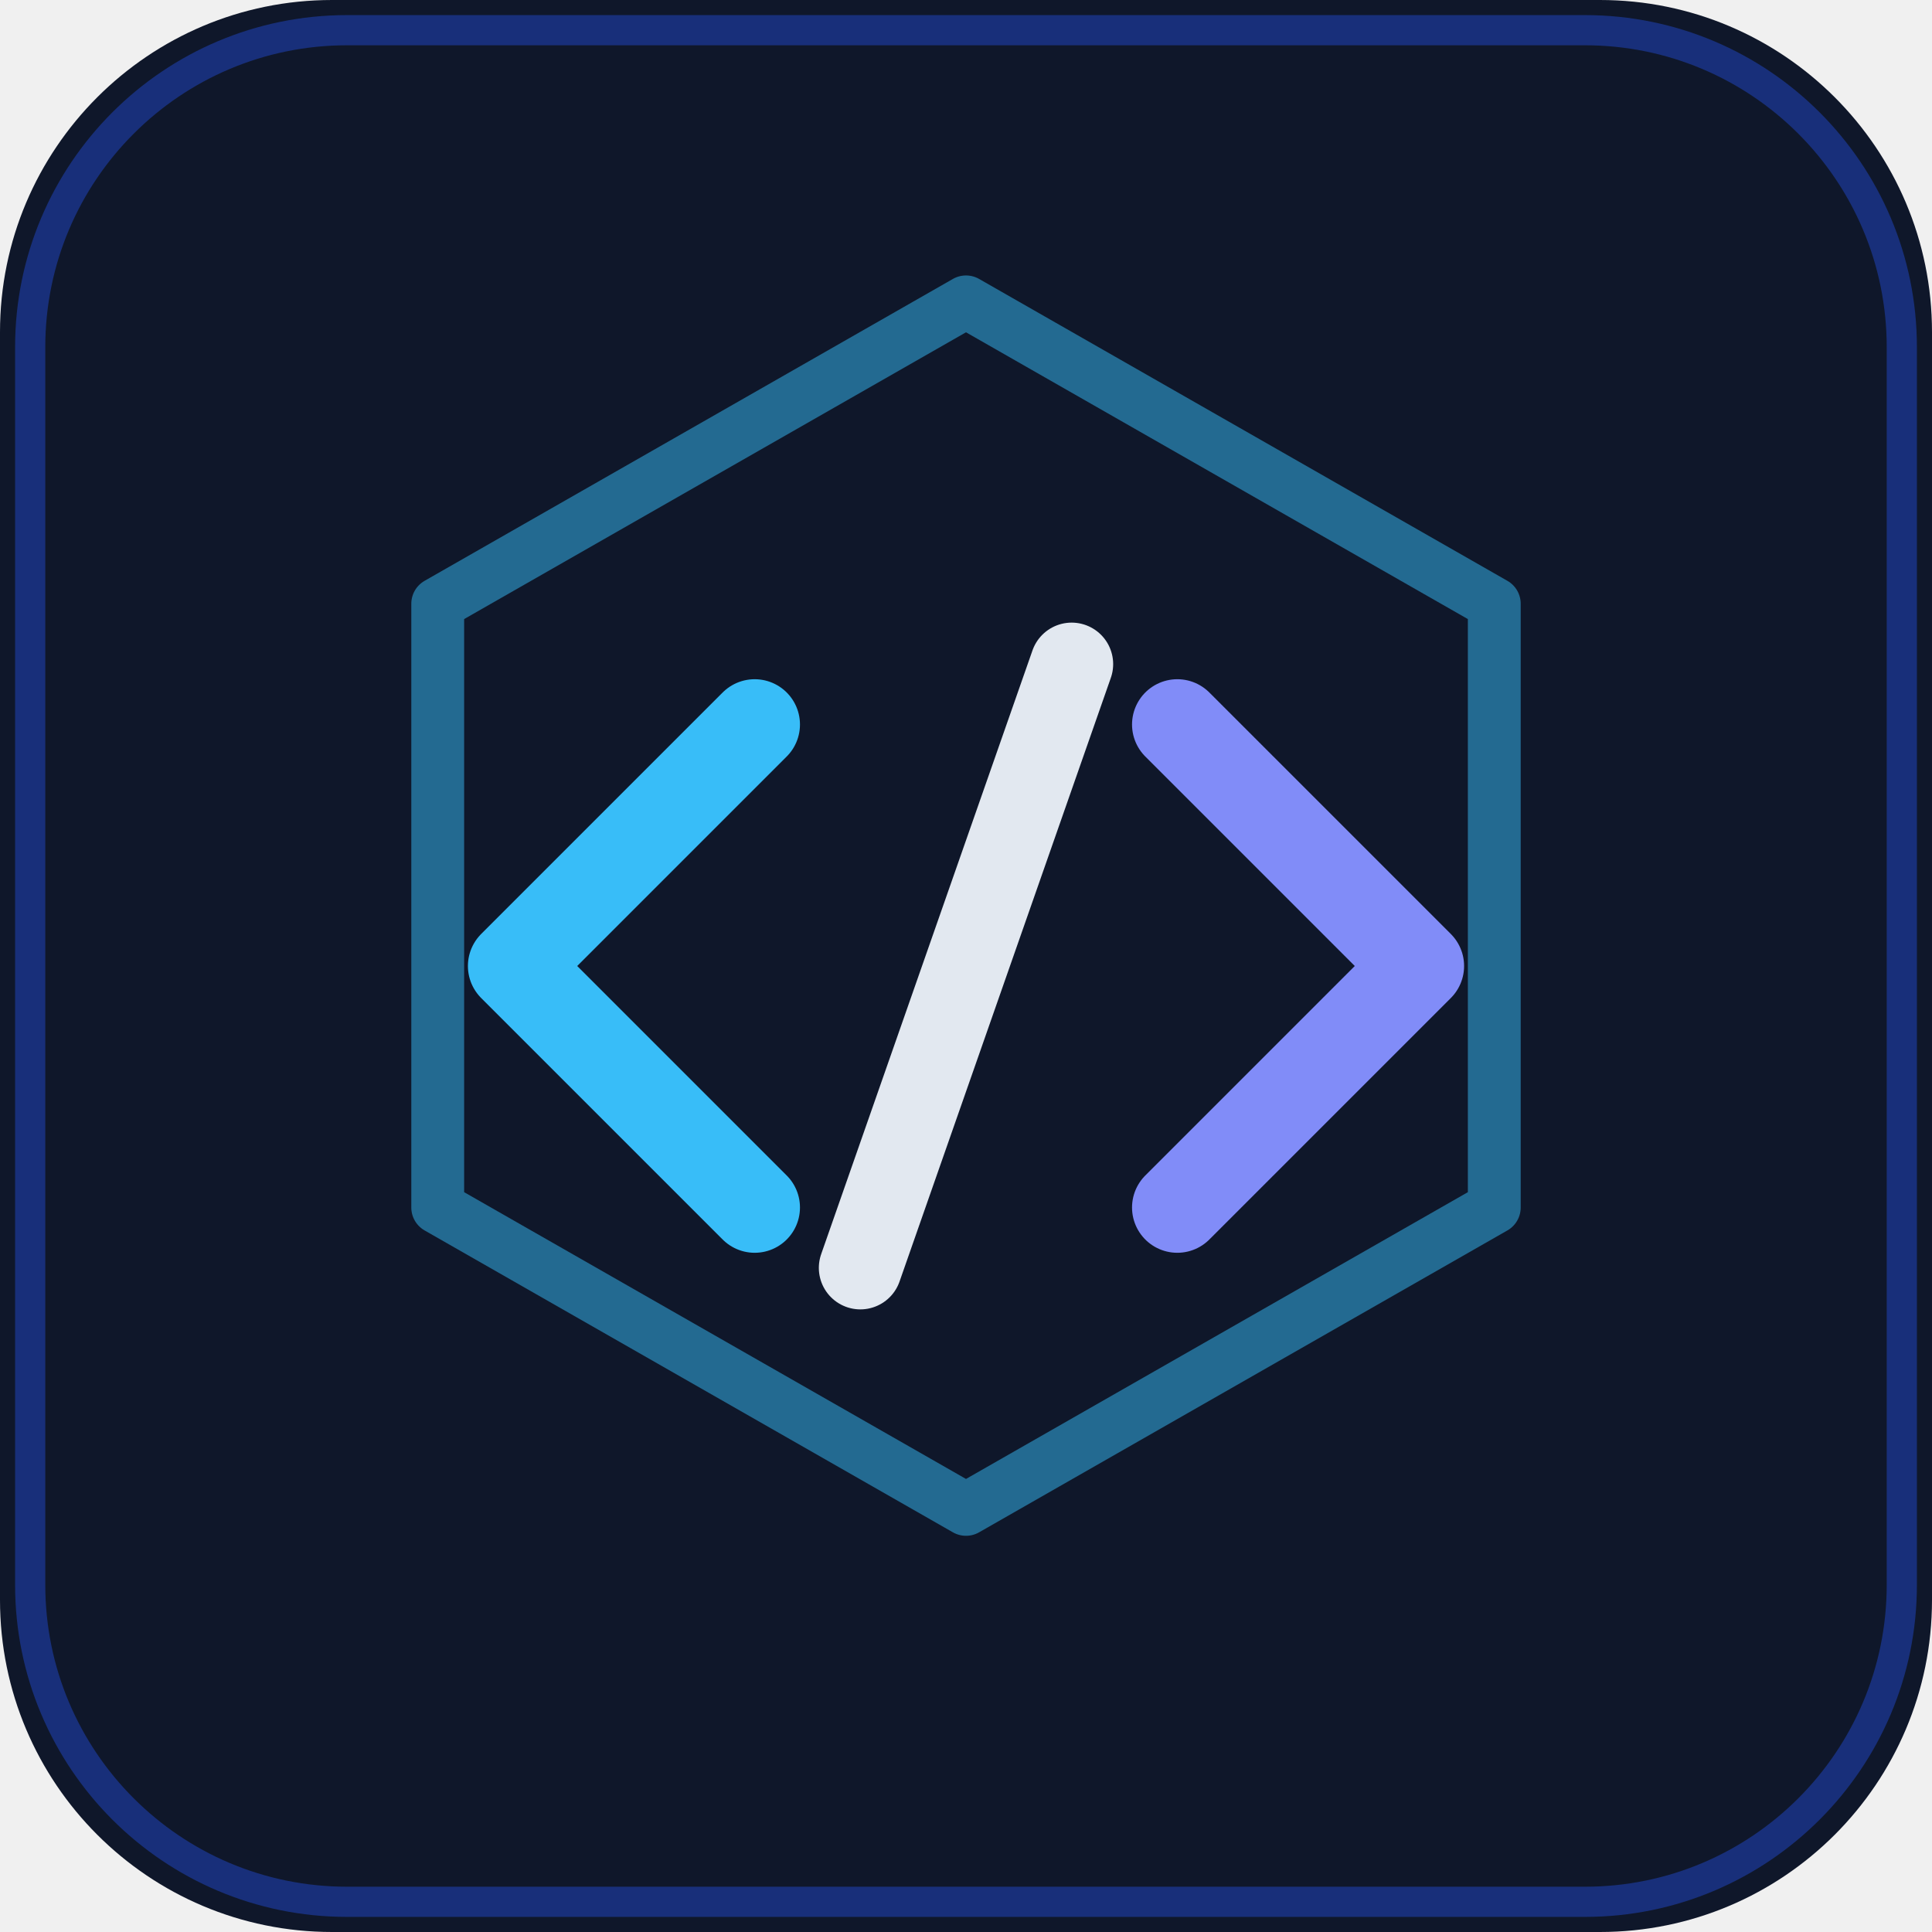
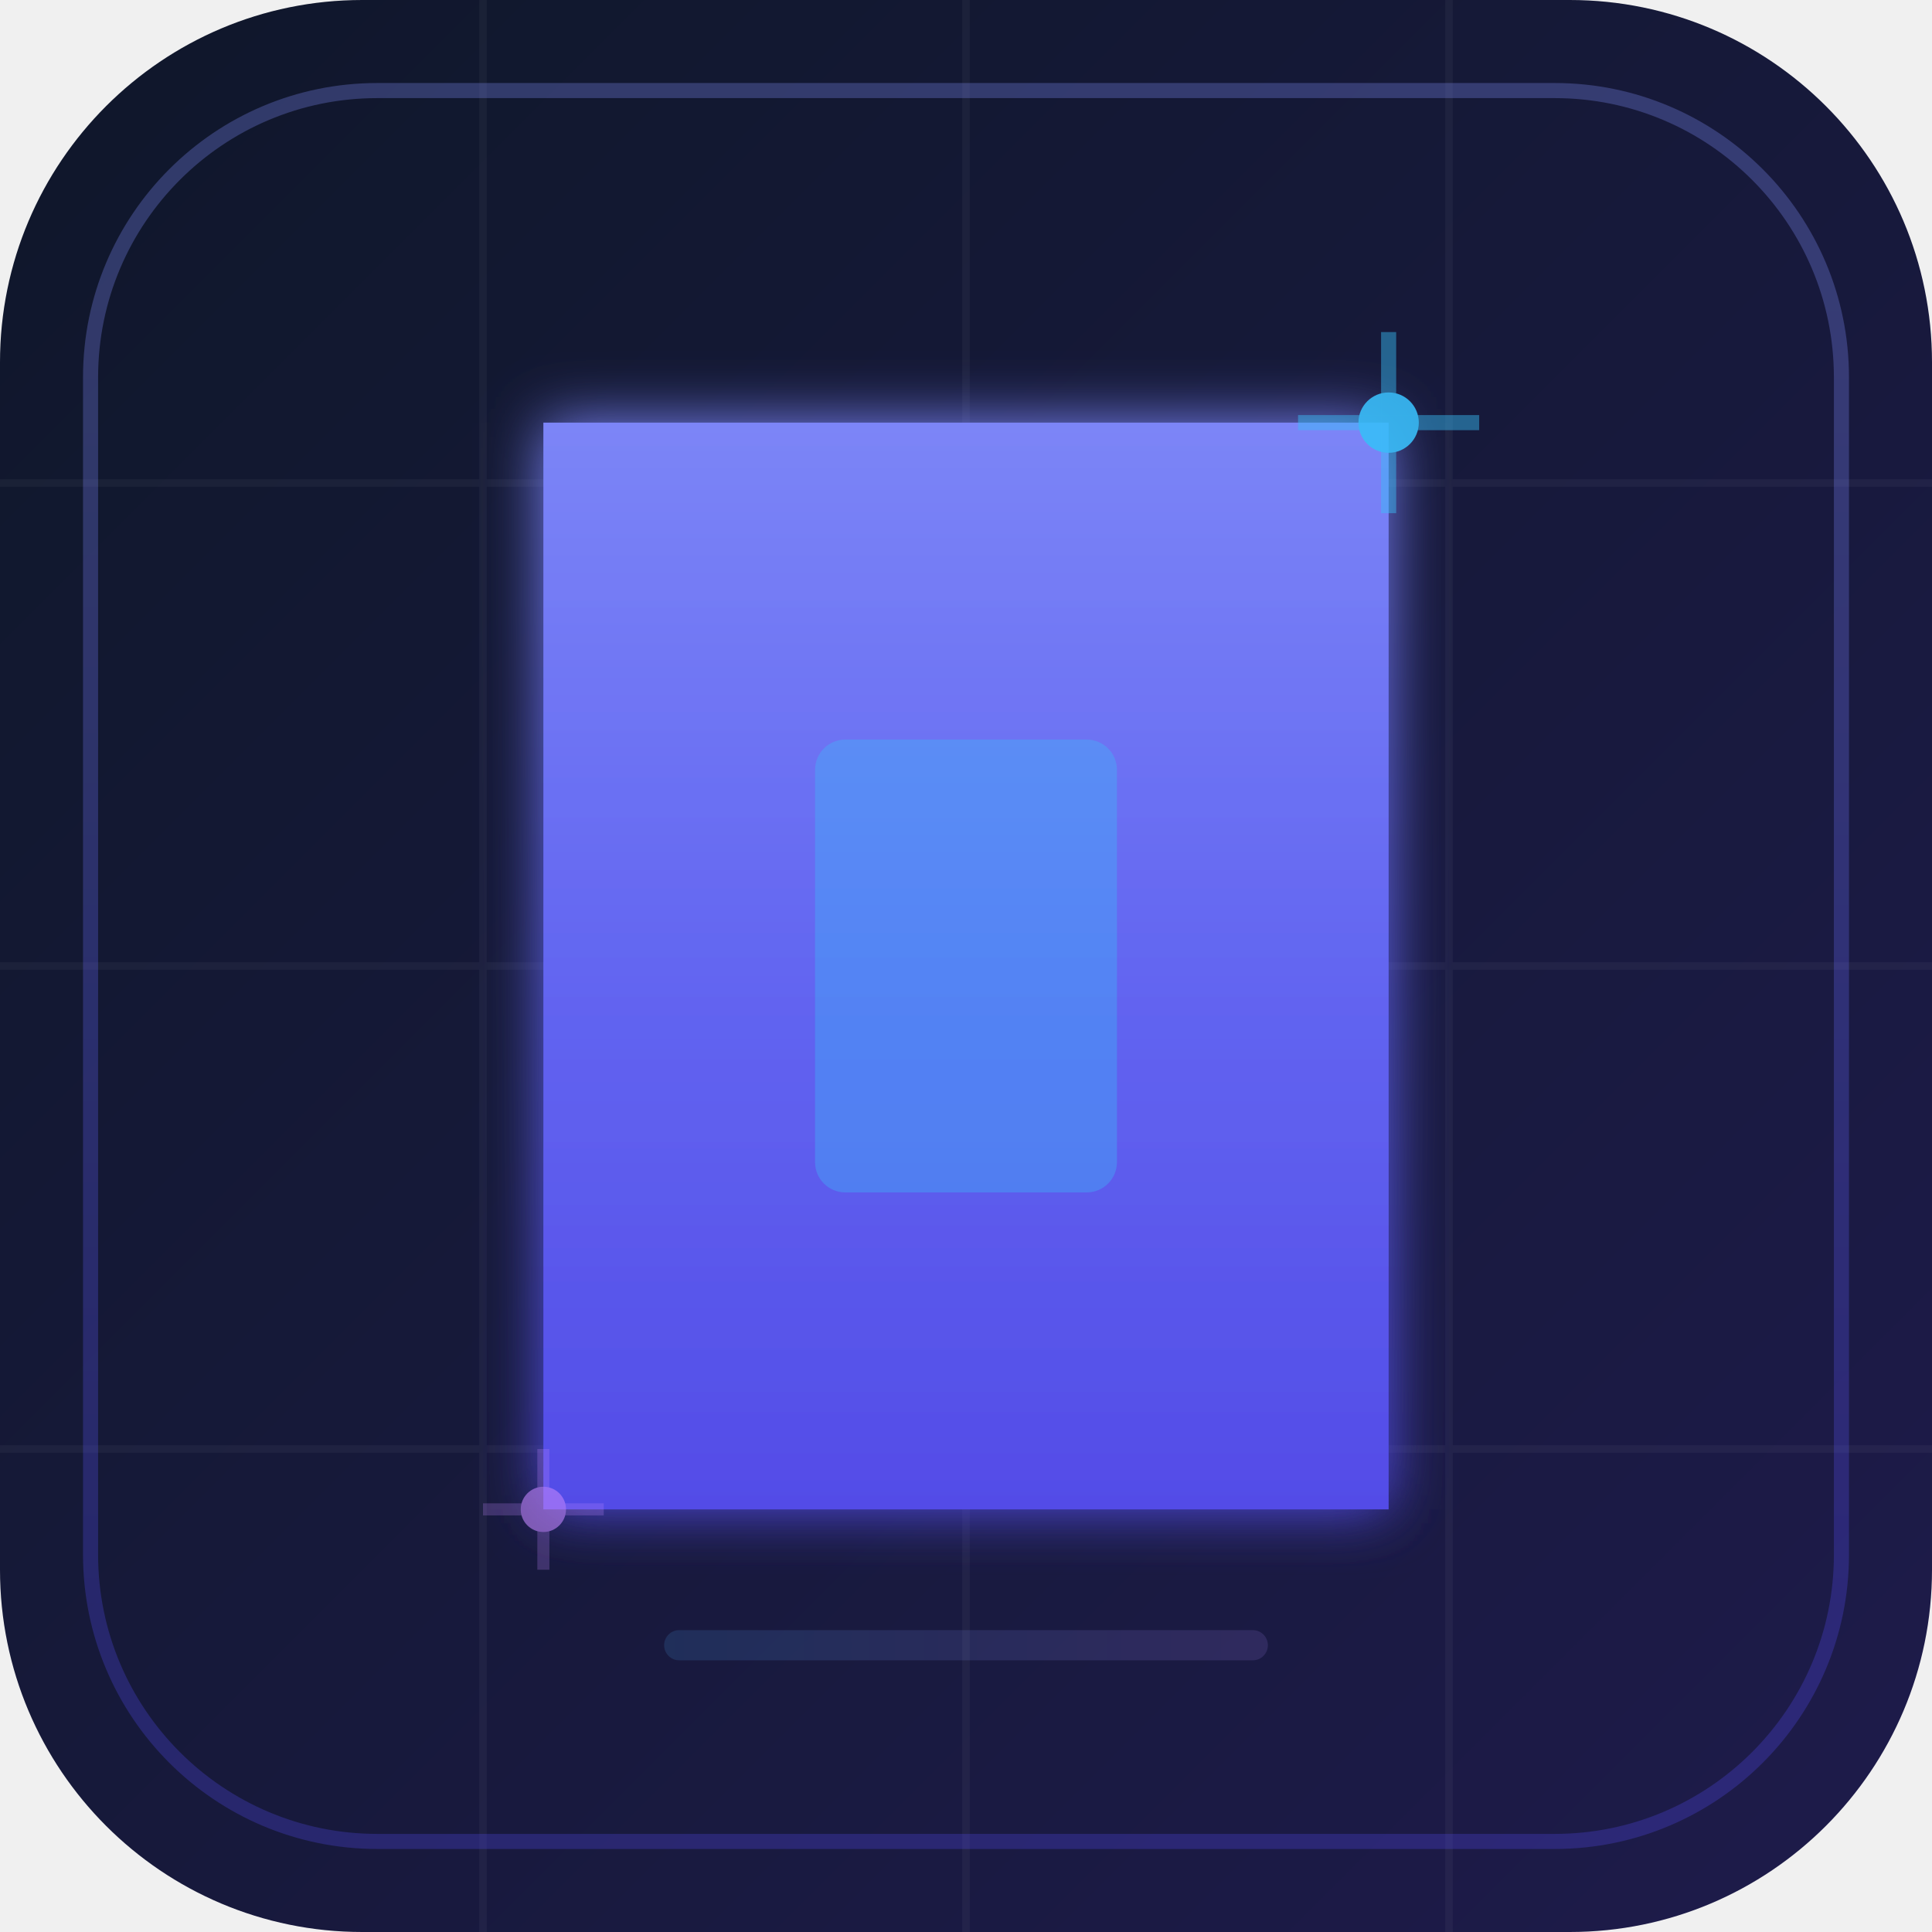
<svg xmlns="http://www.w3.org/2000/svg" width="128" height="128" viewBox="0 0 128 128" fill="none">
-   <rect width="128" height="128" rx="22" fill="#0F172A" />
-   <rect x="2" y="2" width="124" height="124" rx="21" stroke="#1E40AF" stroke-width="2" fill="none" opacity="0.6" />
-   <path d="M64 20 L99 40 L99 80 L64 100 L29 80 L29 40 Z" stroke="#38BDF8" stroke-width="3.5" stroke-linejoin="round" fill="none" opacity="0.5" />
-   <path d="M50 48 L34 64 L50 80" stroke="#38BDF8" stroke-width="6" stroke-linecap="round" stroke-linejoin="round" fill="none" />
-   <path d="M78 48 L94 64 L78 80" stroke="#818CF8" stroke-width="6" stroke-linecap="round" stroke-linejoin="round" fill="none" />
-   <line x1="71" y1="44" x2="57" y2="84" stroke="#E2E8F0" stroke-width="5.5" stroke-linecap="round" />
+   <defs>
+     <linearGradient id="bgGrad" x1="0" y1="0" x2="128" y2="128" gradientUnits="userSpaceOnUse">
+       <stop offset="0" stop-color="#0F172A" />
+       <stop offset="1" stop-color="#1E1B4B" />
+     </linearGradient>
+     <linearGradient id="glowGrad" x1="64" y1="20" x2="64" y2="108" gradientUnits="userSpaceOnUse">
+       <stop offset="0" stop-color="#818CF8" />
+       <stop offset="0.5" stop-color="#6366F1" />
+       <stop offset="1" stop-color="#4F46E5" />
+     </linearGradient>
+     <linearGradient id="accentGrad" x1="34" y1="64" x2="94" y2="64" gradientUnits="userSpaceOnUse">
+       <stop offset="0" stop-color="#38BDF8" />
+       <stop offset="0.5" stop-color="#818CF8" />
+       <stop offset="1" stop-color="#C084FC" />
+     </linearGradient>
+     <filter id="glow">
+       <feGaussianBlur stdDeviation="2" result="blur" />
+       <feMerge>
+         <feMergeNode in="blur" />
+         <feMergeNode in="SourceGraphic" />
+       </feMerge>
+     </filter>
+     <clipPath id="roundClip">
+       <rect width="128" height="128" rx="24" />
+     </clipPath>
+   </defs>
+   <rect width="128" height="128" rx="24" fill="url(#bgGrad)" />
+   <g opacity="0.04" clip-path="url(#roundClip)">
+     <line x1="32" y1="0" x2="32" y2="128" stroke="white" stroke-width="0.5" />
+     <line x1="64" y1="0" x2="64" y2="128" stroke="white" stroke-width="0.5" />
+     <line x1="96" y1="0" x2="96" y2="128" stroke="white" stroke-width="0.5" />
+     <line x1="0" y1="32" x2="128" y2="32" stroke="white" stroke-width="0.5" />
+     <line x1="0" y1="64" x2="128" y2="64" stroke="white" stroke-width="0.5" />
+     <line x1="0" y1="96" x2="128" y2="96" stroke="white" stroke-width="0.5" />
+   </g>
+   <rect x="6" y="6" width="116" height="116" rx="19" stroke="url(#glowGrad)" stroke-width="1" fill="none" opacity="0.3" />
+   <g filter="url(#glow)">
+     <path d="M80 88H48V40H80V88ZM92 100H36V28H92V100Z" fill="url(#glowGrad)" />
+   </g>
+   <rect x="54" y="49" width="20" height="30" rx="2" fill="#38BDF8" opacity="0.35" />
+   <g opacity="0.9">
+     <circle cx="92" cy="28" r="2" fill="#38BDF8" />
+     <line x1="92" y1="22" x2="92" y2="34" stroke="#38BDF8" stroke-width="1" opacity="0.5" />
+     <line x1="86" y1="28" x2="98" y2="28" stroke="#38BDF8" stroke-width="1" opacity="0.5" />
+   </g>
+   <g opacity="0.6">
+     <circle cx="36" cy="100" r="1.5" fill="#C084FC" />
+     <line x1="36" y1="96" x2="36" y2="104" stroke="#C084FC" stroke-width="0.8" opacity="0.4" />
+     <line x1="32" y1="100" x2="40" y2="100" stroke="#C084FC" stroke-width="0.8" opacity="0.4" />
+   </g>
+   <rect x="44" y="108" width="40" height="2" rx="1" fill="url(#accentGrad)" opacity="0.15" />
</svg>
